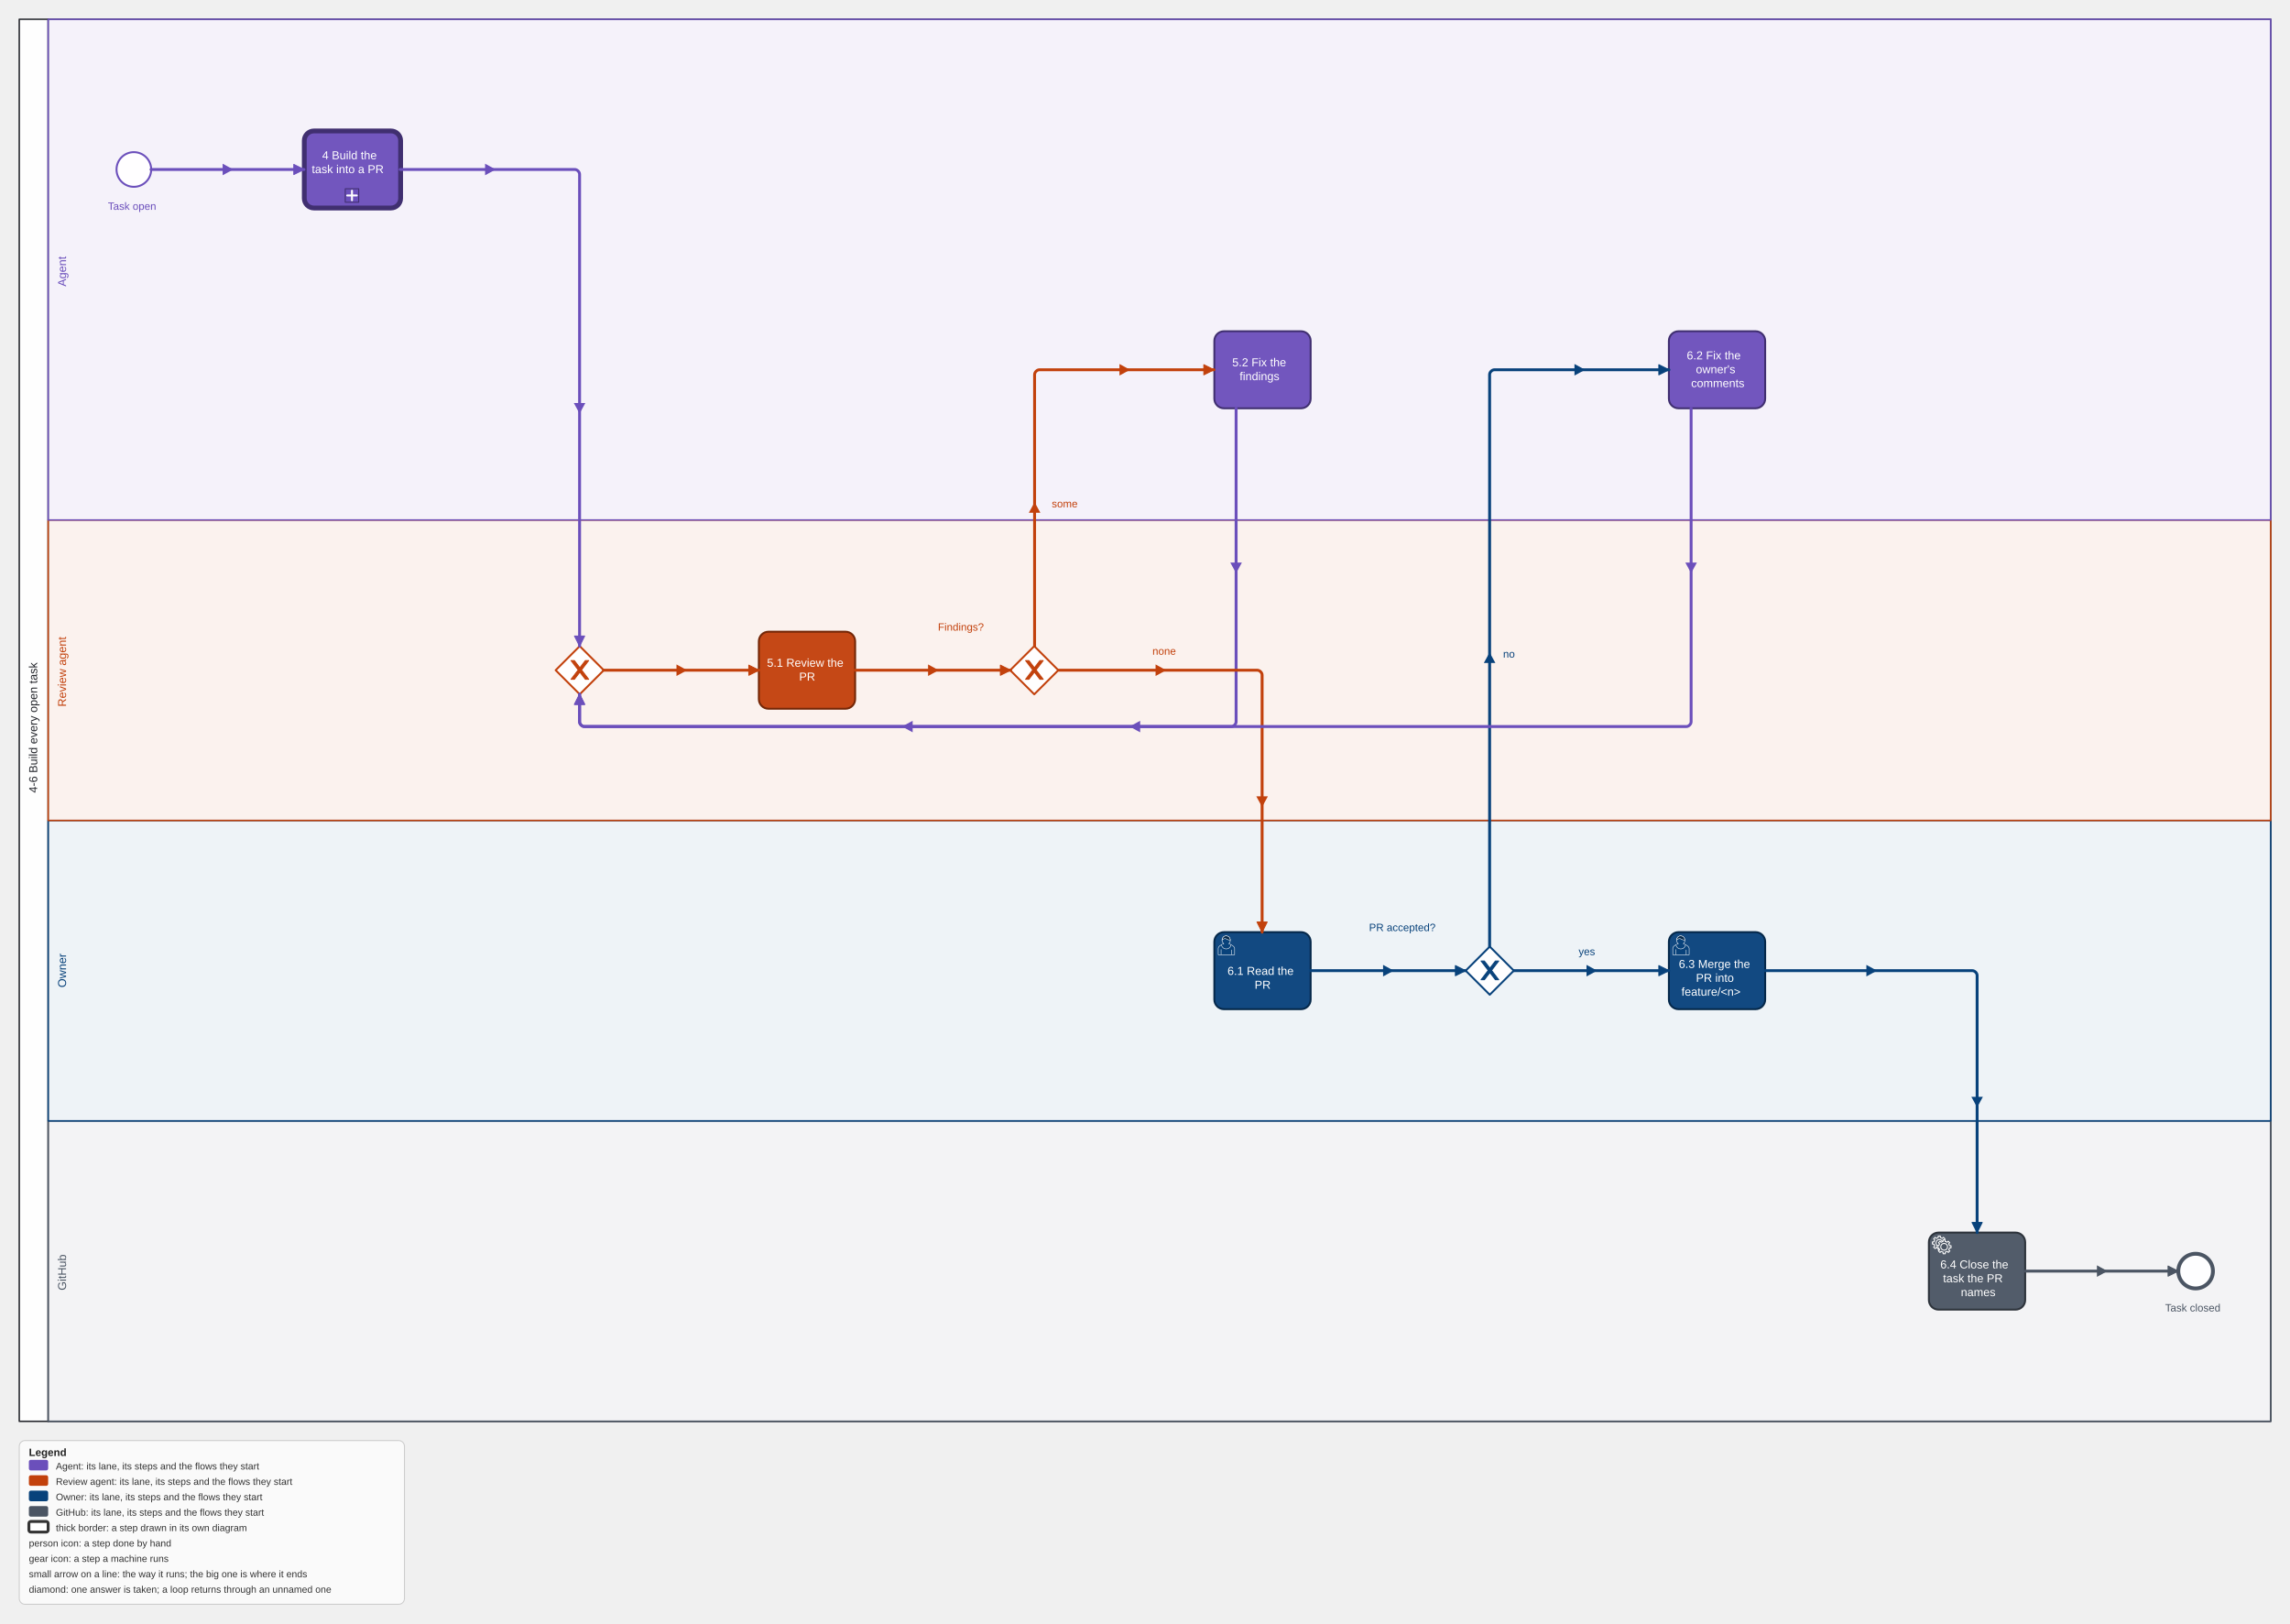
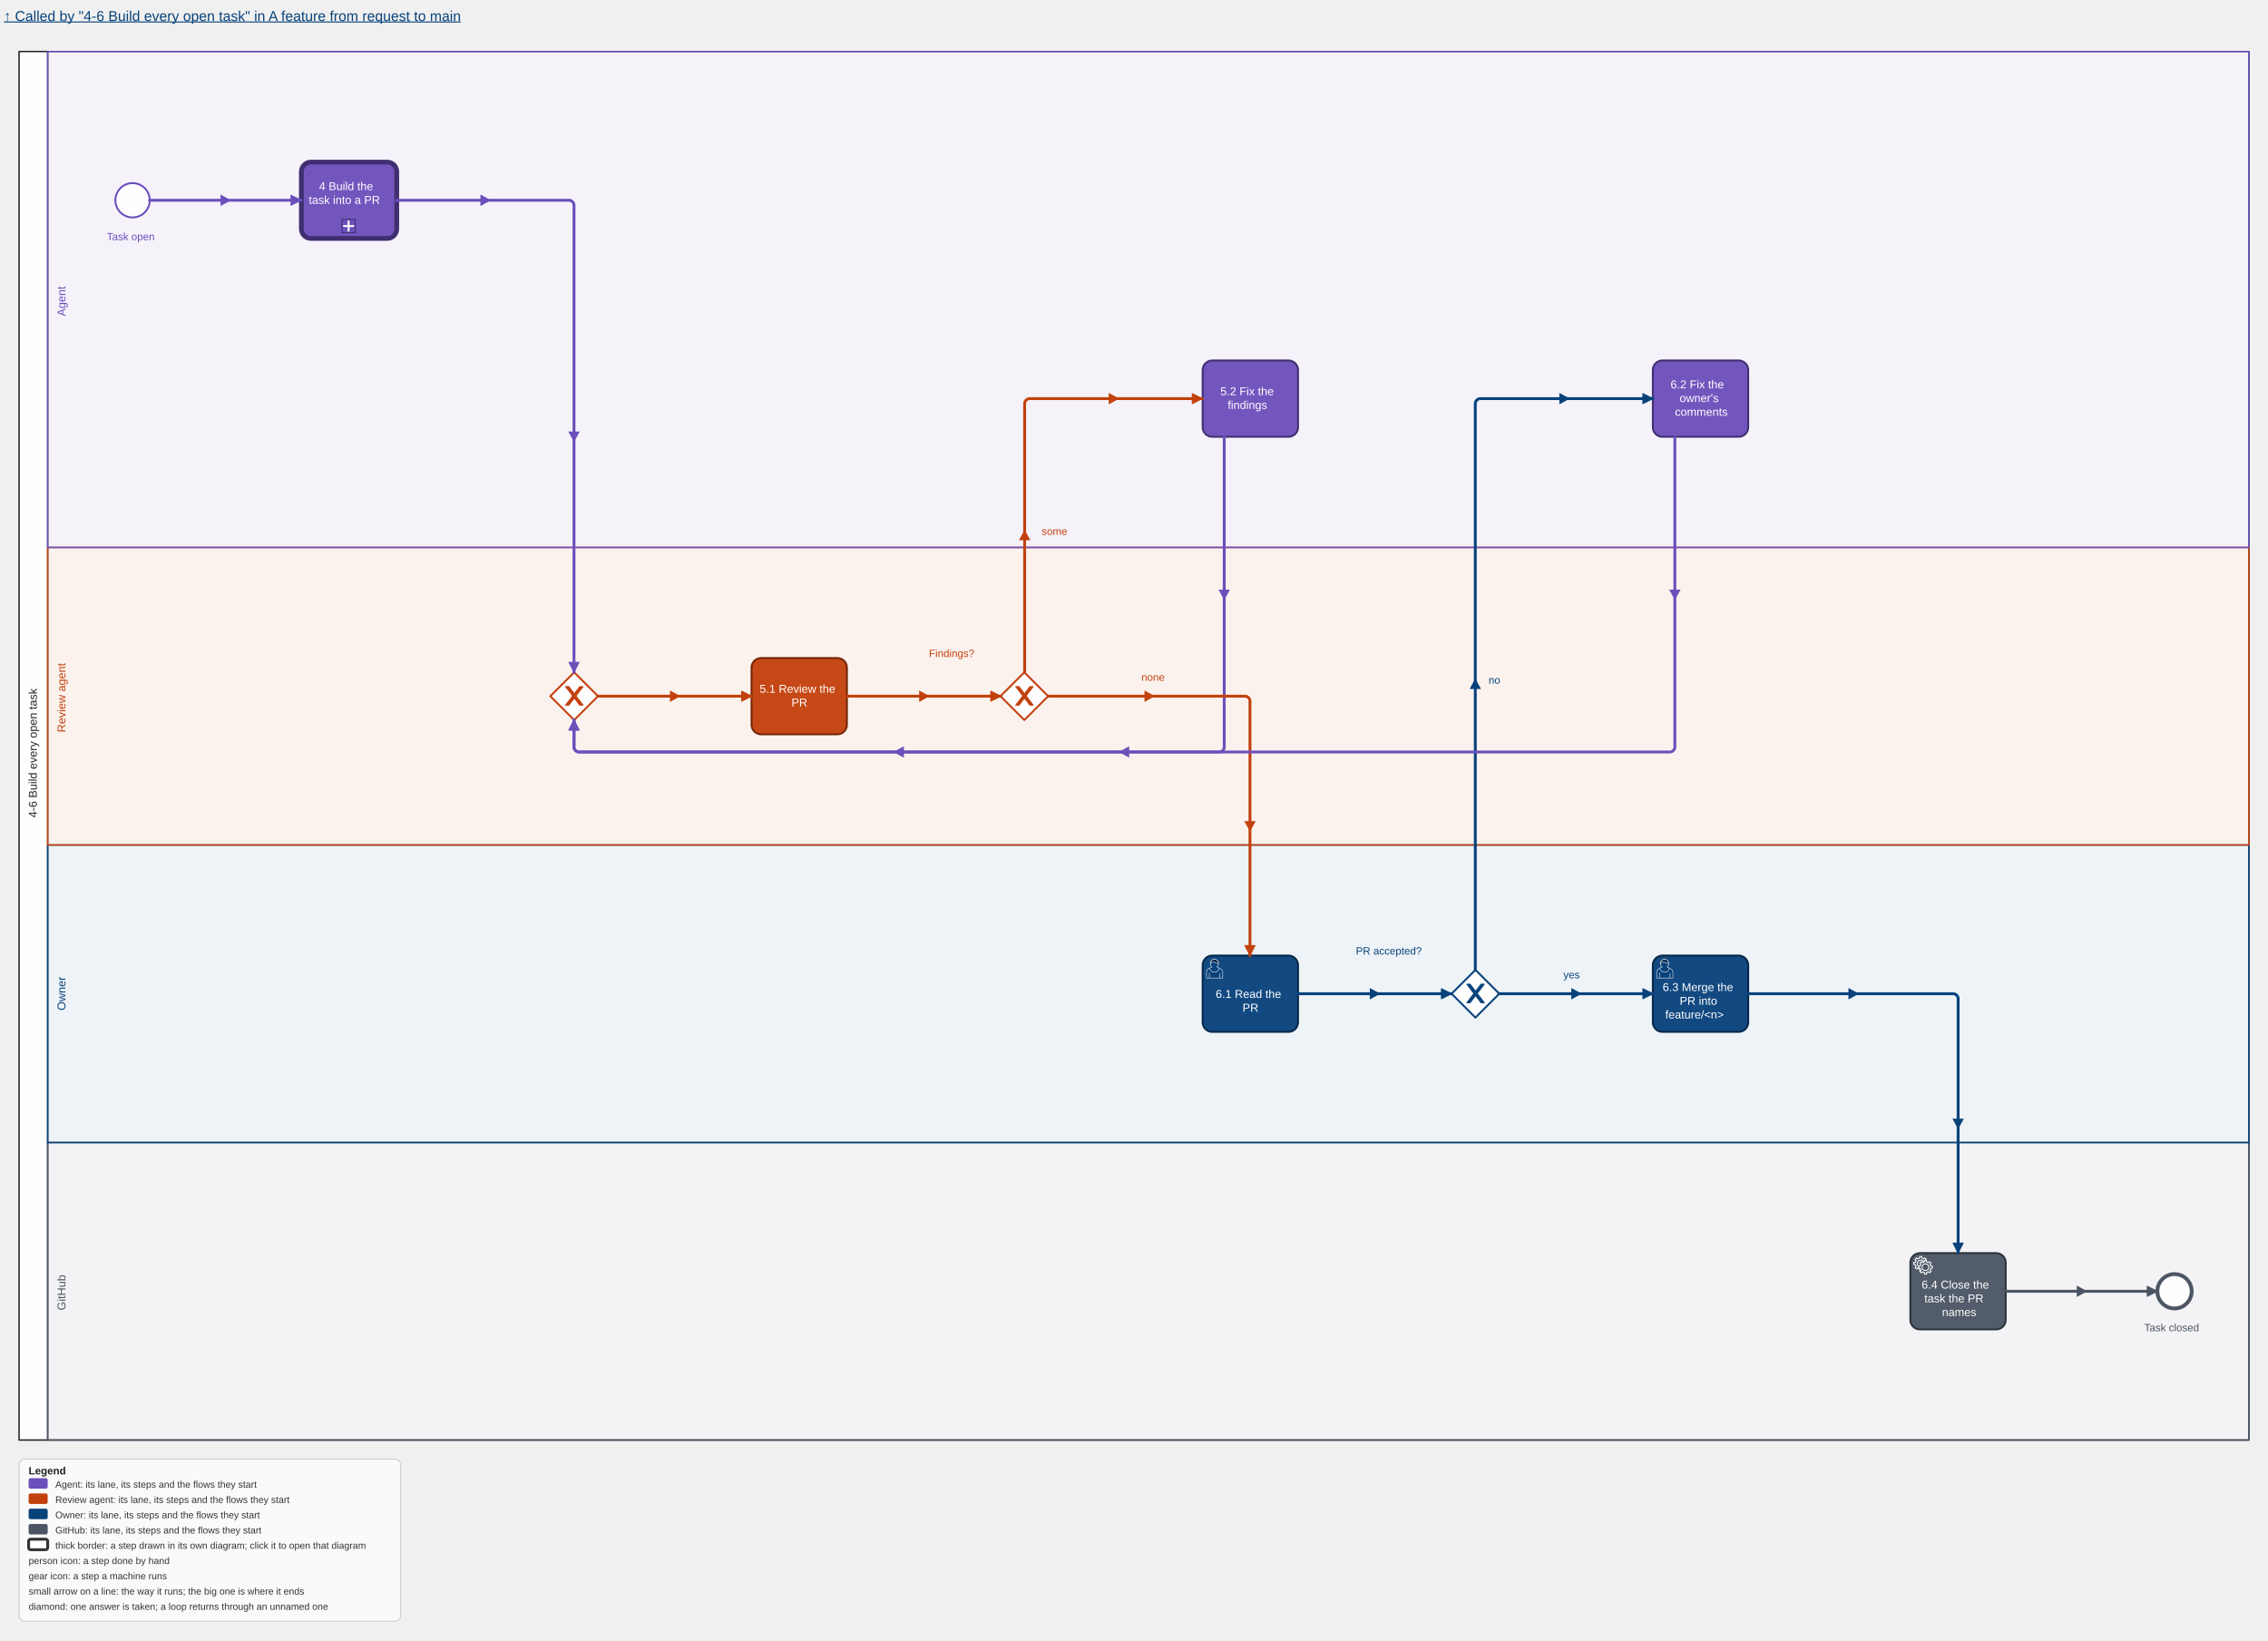
- <svg xmlns="http://www.w3.org/2000/svg" width="2378" height="1686" viewBox="60 60 2378 1686" version="1.1">
+ <svg xmlns="http://www.w3.org/2000/svg" width="2378" height="1720" viewBox="60 26 2378 1720" version="1.1">
  <g class="djs-group">
    <g class="djs-element djs-shape" data-element-id="build_task_pool" transform="translate(80,80)" style="display: block;">
      <g class="djs-visual">
        <rect x="0" y="0" width="2338" height="1456" rx="0" ry="0" style="stroke-linecap: round; stroke-linejoin: round; stroke: rgb(34, 36, 42); stroke-width: 1.5px; fill: white; fill-opacity: 0.95;" />
        <path style="fill: none; stroke-linecap: round; stroke-linejoin: round; stroke: rgb(34, 36, 42); stroke-width: 1.5px;" d="M30,0L30,1456" />
        <text style="font-family: Arial, sans-serif; font-size: 12px; font-weight: normal; fill: rgb(34, 36, 42);" lineHeight="1.2" class="djs-label" transform="translate(0,1456) rotate(270,0,0) scale(1,1)">
          <tspan x="652.64" y="18.6">4-6 Build every open task</tspan>
        </text>
      </g>
      <rect style="fill: none; stroke-opacity: 0; stroke: white; stroke-width: 15px;" class="djs-hit djs-hit-all" x="0" y="0" width="2338" height="1456" />
    </g>
    <g class="djs-children">
      <g class="djs-group">
        <g class="djs-element djs-shape" data-element-id="lane_3" transform="translate(110,1224)" style="display: block;">
          <g class="djs-visual">
            <rect x="0" y="0" width="2308" height="312" rx="0" ry="0" style="stroke-linecap: round; stroke-linejoin: round; stroke: rgb(75, 85, 99); stroke-width: 1.5px; fill: rgb(212, 215, 220); fill-opacity: 0.25;" />
            <text style="font-family: Arial, sans-serif; font-size: 12px; font-weight: normal; fill: rgb(75, 85, 99);" lineHeight="1.2" class="djs-label" transform="translate(0,312) rotate(270,0,0) scale(1,1)">
              <tspan x="135.96" y="18.6">GitHub</tspan>
            </text>
          </g>
          <rect style="fill: none; stroke-opacity: 0; stroke: white; stroke-width: 15px;" class="djs-hit djs-hit-all" x="0" y="0" width="2308" height="312" />
        </g>
      </g>
      <g class="djs-group">
        <g class="djs-element djs-shape" data-element-id="lane_2" transform="translate(110,912)" style="display: block;">
          <g class="djs-visual">
            <rect x="0" y="0" width="2308" height="312" rx="0" ry="0" style="stroke-linecap: round; stroke-linejoin: round; stroke: rgb(8, 66, 123); stroke-width: 1.5px; fill: rgb(195, 212, 231); fill-opacity: 0.25;" />
            <text style="font-family: Arial, sans-serif; font-size: 12px; font-weight: normal; fill: rgb(8, 66, 123);" lineHeight="1.2" class="djs-label" transform="translate(0,312) rotate(270,0,0) scale(1,1)">
              <tspan x="138.48" y="18.6">Owner</tspan>
            </text>
          </g>
          <rect style="fill: none; stroke-opacity: 0; stroke: white; stroke-width: 15px;" class="djs-hit djs-hit-all" x="0" y="0" width="2308" height="312" />
        </g>
      </g>
      <g class="djs-group">
        <g class="djs-element djs-shape" data-element-id="lane_1" transform="translate(110,600)" style="display: block;">
          <g class="djs-visual">
            <rect x="0" y="0" width="2308" height="312" rx="0" ry="0" style="stroke-linecap: round; stroke-linejoin: round; stroke: rgb(194, 65, 12); stroke-width: 1.5px; fill: rgb(244, 210, 193); fill-opacity: 0.25;" />
            <text style="font-family: Arial, sans-serif; font-size: 12px; font-weight: normal; fill: rgb(194, 65, 12);" lineHeight="1.2" class="djs-label" transform="translate(0,312) rotate(270,0,0) scale(1,1)">
              <tspan x="118.08" y="18.6">Review agent</tspan>
            </text>
          </g>
          <rect style="fill: none; stroke-opacity: 0; stroke: white; stroke-width: 15px;" class="djs-hit djs-hit-all" x="0" y="0" width="2308" height="312" />
        </g>
      </g>
      <g class="djs-group">
        <g class="djs-element djs-shape" data-element-id="lane_0" transform="translate(110,80)" style="display: block;">
          <g class="djs-visual">
            <rect x="0" y="0" width="2308" height="520" rx="0" ry="0" style="stroke-linecap: round; stroke-linejoin: round; stroke: rgb(107, 79, 187); stroke-width: 1.5px; fill: rgb(220, 211, 242); fill-opacity: 0.25;" />
            <text style="font-family: Arial, sans-serif; font-size: 12px; font-weight: normal; fill: rgb(107, 79, 187);" lineHeight="1.2" class="djs-label" transform="translate(0,520) rotate(270,0,0) scale(1,1)">
              <tspan x="242.48" y="18.6">Agent</tspan>
            </text>
          </g>
          <rect style="fill: none; stroke-opacity: 0; stroke: white; stroke-width: 15px;" class="djs-hit djs-hit-all" x="0" y="0" width="2308" height="520" />
        </g>
      </g>
      <g class="djs-group">
        <g class="djs-element djs-shape" data-element-id="open" transform="translate(181,218)" style="display: block;">
          <g class="djs-visual">
            <circle cx="18" cy="18" r="18" style="stroke-linecap: round; stroke-linejoin: round; stroke: rgb(107, 79, 187); stroke-width: 2px; fill: rgb(255, 255, 255); fill-opacity: 0.95;" />
          </g>
          <rect style="fill: none; stroke-opacity: 0; stroke: white; stroke-width: 15px;" class="djs-hit djs-hit-all" x="0" y="0" width="36" height="36" />
        </g>
      </g>
      <g class="djs-group">
        <g class="djs-element djs-shape" data-element-id="open_label" transform="translate(166,268)" style="display: block;">
          <g class="djs-visual">
            <text style="font-family: Arial, sans-serif; font-size: 11px; font-weight: normal; fill: rgb(107, 79, 187);" lineHeight="1.2" class="djs-label">
              <tspan x="6.05" y="9.9">Task open</tspan>
            </text>
          </g>
          <rect style="fill: none; stroke-opacity: 0; stroke: white; stroke-width: 15px;" class="djs-hit djs-hit-all" x="0" y="0" width="66" height="14" />
        </g>
      </g>
      <g class="djs-group">
        <g class="djs-element djs-shape" data-element-id="build" transform="translate(376,196)" style="display: block;">
          <g class="djs-visual">
            <rect x="0" y="0" width="100" height="80" rx="10" ry="10" style="stroke-linecap: round; stroke-linejoin: round; stroke: rgb(64, 47, 112); stroke-width: 5px; fill: rgb(107, 79, 187); fill-opacity: 0.95;" />
            <text style="font-family: Arial, sans-serif; font-size: 12px; font-weight: normal; fill: rgb(255, 255, 255);" lineHeight="1.2" class="djs-label" transform="translate(0, -7)">
              <tspan x="18.56" y="36.4">4 Build the </tspan>
              <tspan x="7.76" y="50.8">task into a PR</tspan>
            </text>
            <rect x="0" y="0" width="14" height="14" rx="0" ry="0" style="stroke-linecap: round; stroke-linejoin: round; stroke: rgb(64, 47, 112); stroke-width: 1px; fill: rgb(107, 79, 187);" transform="translate(42.5,60)" />
            <path style="fill: rgb(107, 79, 187); stroke-linecap: round; stroke-linejoin: round; stroke: rgb(255, 255, 255); stroke-width: 2px;" data-marker="sub-process" d="m42.5,60 m 7,2 l 0,10 m -5,-5 l 10,0" />
          </g>
          <rect style="fill: none; stroke-opacity: 0; stroke: white; stroke-width: 15px;" class="djs-hit djs-hit-all" x="0" y="0" width="100" height="80" />
        </g>
      </g>
      <g class="djs-group">
        <g class="djs-element djs-shape" data-element-id="reviewJoin" transform="translate(637,731)" style="display: block;">
          <g class="djs-visual">
            <polygon style="stroke-linecap: round; stroke-linejoin: round; stroke: rgb(194, 65, 12); stroke-width: 2px; fill: rgb(255, 255, 255); fill-opacity: 0.95;" points="25,0 50,25 25,50 0,25" />
            <path style="fill: rgb(194, 65, 12); stroke-linecap: round; stroke-linejoin: round; stroke: rgb(194, 65, 12); stroke-width: 1px;" d="m 16,15 7.429,9.714 -7.429,9.714 3.429,0 5.714,-7.464 5.714,7.464 3.429,0 -7.429,-9.714 7.429,-9.714 -3.429,0 -5.714,7.464 -5.714,-7.464 -3.429,0 z" />
          </g>
          <rect style="fill: none; stroke-opacity: 0; stroke: white; stroke-width: 15px;" class="djs-hit djs-hit-all" x="0" y="0" width="50" height="50" />
        </g>
      </g>
      <g class="djs-group">
        <g class="djs-element djs-shape" data-element-id="review" transform="translate(848,716)" style="display: block;">
          <g class="djs-visual">
            <rect x="0" y="0" width="100" height="80" rx="10" ry="10" style="stroke-linecap: round; stroke-linejoin: round; stroke: rgb(116, 39, 7); stroke-width: 2px; fill: rgb(194, 65, 12); fill-opacity: 0.95;" />
            <text style="font-family: Arial, sans-serif; font-size: 12px; font-weight: normal; fill: rgb(255, 255, 255);" lineHeight="1.2" class="djs-label">
              <tspan x="8.48" y="36.4">5.1 Review the</tspan>
              <tspan x="41.84" y="50.8">PR</tspan>
            </text>
          </g>
          <rect style="fill: none; stroke-opacity: 0; stroke: white; stroke-width: 15px;" class="djs-hit djs-hit-all" x="0" y="0" width="100" height="80" />
        </g>
      </g>
      <g class="djs-group">
        <g class="djs-element djs-shape" data-element-id="findings" transform="translate(1109,731)" style="display: block;">
          <g class="djs-visual">
            <polygon style="stroke-linecap: round; stroke-linejoin: round; stroke: rgb(194, 65, 12); stroke-width: 2px; fill: rgb(255, 255, 255); fill-opacity: 0.95;" points="25,0 50,25 25,50 0,25" />
            <path style="fill: rgb(194, 65, 12); stroke-linecap: round; stroke-linejoin: round; stroke: rgb(194, 65, 12); stroke-width: 1px;" d="m 16,15 7.429,9.714 -7.429,9.714 3.429,0 5.714,-7.464 5.714,7.464 3.429,0 -7.429,-9.714 7.429,-9.714 -3.429,0 -5.714,7.464 -5.714,-7.464 -3.429,0 z" />
          </g>
          <rect style="fill: none; stroke-opacity: 0; stroke: white; stroke-width: 15px;" class="djs-hit djs-hit-all" x="0" y="0" width="50" height="50" />
        </g>
      </g>
      <g class="djs-group">
        <g class="djs-element djs-shape" data-element-id="findings_label" transform="translate(1025,705)" style="display: block;">
          <g class="djs-visual">
            <text style="font-family: Arial, sans-serif; font-size: 11px; font-weight: normal; fill: rgb(194, 65, 12);" lineHeight="1.2" class="djs-label">
              <tspan x="8.98" y="9.9">Findings?</tspan>
            </text>
          </g>
          <rect style="fill: none; stroke-opacity: 0; stroke: white; stroke-width: 15px;" class="djs-hit djs-hit-all" x="0" y="0" width="69" height="14" />
        </g>
      </g>
      <g class="djs-group">
        <g class="djs-element djs-shape" data-element-id="fix" transform="translate(1321,404)" style="display: block;">
          <g class="djs-visual">
            <rect x="0" y="0" width="100" height="80" rx="10" ry="10" style="stroke-linecap: round; stroke-linejoin: round; stroke: rgb(64, 47, 112); stroke-width: 2px; fill: rgb(107, 79, 187); fill-opacity: 0.95;" />
            <text style="font-family: Arial, sans-serif; font-size: 12px; font-weight: normal; fill: rgb(255, 255, 255);" lineHeight="1.2" class="djs-label">
              <tspan x="18.56" y="36.4">5.2 Fix the </tspan>
              <tspan x="26.24" y="50.8">findings</tspan>
            </text>
          </g>
          <rect style="fill: none; stroke-opacity: 0; stroke: white; stroke-width: 15px;" class="djs-hit djs-hit-all" x="0" y="0" width="100" height="80" />
        </g>
      </g>
      <g class="djs-group">
        <g class="djs-element djs-shape" data-element-id="read" transform="translate(1321,1028)" style="display: block;">
          <g class="djs-visual">
            <rect x="0" y="0" width="100" height="80" rx="10" ry="10" style="stroke-linecap: round; stroke-linejoin: round; stroke: rgb(5, 40, 74); stroke-width: 2px; fill: rgb(8, 66, 123); fill-opacity: 0.95;" />
            <text style="font-family: Arial, sans-serif; font-size: 12px; font-weight: normal; fill: rgb(255, 255, 255);" lineHeight="1.2" class="djs-label" transform="translate(0, 8)">
              <tspan x="13.64" y="36.4">6.1 Read the </tspan>
              <tspan x="41.84" y="50.8">PR</tspan>
            </text>
            <path style="fill: rgb(8, 66, 123); stroke-linecap: round; stroke-linejoin: round; stroke: rgb(255, 255, 255); stroke-width: 0.5px;" d="m 15,12 c 0.909,-0.845 1.594,-2.049 1.594,-3.385 0,-2.554 -1.805,-4.622 -4.357,-4.622 -2.552,0 -4.288,2.068 -4.288,4.622 0,1.348 0.974,2.562 1.896,3.405 -0.529,0.187 -5.669,2.097 -5.794,4.756 v 6.718 h 17 v -6.718 c 0,-2.298 -5.528,-4.595 -6.051,-4.776 zm -8,6 l 0,5.5 m 11,0 l 0,-5" />
            <path style="fill: rgb(8, 66, 123); stroke-linecap: round; stroke-linejoin: round; stroke: rgb(255, 255, 255); stroke-width: 0.5px;" d="m 15,12 m 2.162,1.009 c 0,2.447 -2.158,4.431 -4.821,4.431 -2.665,0 -4.822,-1.981 -4.822,-4.431 " />
            <path style="fill: rgb(5, 40, 74); stroke-linecap: round; stroke-linejoin: round; stroke: rgb(255, 255, 255); stroke-width: 0.5px;" d="m 15,12 m -6.9,-3.80 c 0,0 2.251,-2.358 4.274,-1.177 2.024,1.181 4.221,1.537 4.124,0.965 -0.098,-0.57 -0.117,-3.791 -4.191,-4.136 -3.575,0.001 -4.208,3.367 -4.207,4.348 z" />
          </g>
          <rect style="fill: none; stroke-opacity: 0; stroke: white; stroke-width: 15px;" class="djs-hit djs-hit-all" x="0" y="0" width="100" height="80" />
        </g>
      </g>
      <g class="djs-group">
        <g class="djs-element djs-shape" data-element-id="accepted" transform="translate(1582,1043)" style="display: block;">
          <g class="djs-visual">
            <polygon style="stroke-linecap: round; stroke-linejoin: round; stroke: rgb(8, 66, 123); stroke-width: 2px; fill: rgb(255, 255, 255); fill-opacity: 0.95;" points="25,0 50,25 25,50 0,25" />
            <path style="fill: rgb(8, 66, 123); stroke-linecap: round; stroke-linejoin: round; stroke: rgb(8, 66, 123); stroke-width: 1px;" d="m 16,15 7.429,9.714 -7.429,9.714 3.429,0 5.714,-7.464 5.714,7.464 3.429,0 -7.429,-9.714 7.429,-9.714 -3.429,0 -5.714,7.464 -5.714,-7.464 -3.429,0 z" />
          </g>
          <rect style="fill: none; stroke-opacity: 0; stroke: white; stroke-width: 15px;" class="djs-hit djs-hit-all" x="0" y="0" width="50" height="50" />
        </g>
      </g>
      <g class="djs-group">
        <g class="djs-element djs-shape" data-element-id="accepted_label" transform="translate(1474,1017)" style="display: block;">
          <g class="djs-visual">
            <text style="font-family: Arial, sans-serif; font-size: 11px; font-weight: normal; fill: rgb(8, 66, 123);" lineHeight="1.2" class="djs-label">
              <tspan x="7.65" y="9.9">PR accepted?</tspan>
            </text>
          </g>
          <rect style="fill: none; stroke-opacity: 0; stroke: white; stroke-width: 15px;" class="djs-hit djs-hit-all" x="0" y="0" width="89" height="14" />
        </g>
      </g>
      <g class="djs-group">
        <g class="djs-element djs-shape" data-element-id="comments" transform="translate(1793,404)" style="display: block;">
          <g class="djs-visual">
            <rect x="0" y="0" width="100" height="80" rx="10" ry="10" style="stroke-linecap: round; stroke-linejoin: round; stroke: rgb(64, 47, 112); stroke-width: 2px; fill: rgb(107, 79, 187); fill-opacity: 0.95;" />
            <text style="font-family: Arial, sans-serif; font-size: 12px; font-weight: normal; fill: rgb(255, 255, 255);" lineHeight="1.2" class="djs-label">
              <tspan x="18.56" y="29.2">6.2 Fix the </tspan>
              <tspan x="28.04" y="43.6">owner's </tspan>
              <tspan x="23.12" y="58">comments</tspan>
            </text>
          </g>
          <rect style="fill: none; stroke-opacity: 0; stroke: white; stroke-width: 15px;" class="djs-hit djs-hit-all" x="0" y="0" width="100" height="80" />
        </g>
      </g>
      <g class="djs-group">
        <g class="djs-element djs-shape" data-element-id="merge" transform="translate(1793,1028)" style="display: block;">
          <g class="djs-visual">
            <rect x="0" y="0" width="100" height="80" rx="10" ry="10" style="stroke-linecap: round; stroke-linejoin: round; stroke: rgb(5, 40, 74); stroke-width: 2px; fill: rgb(8, 66, 123); fill-opacity: 0.95;" />
            <text style="font-family: Arial, sans-serif; font-size: 12px; font-weight: normal; fill: rgb(255, 255, 255);" lineHeight="1.2" class="djs-label" transform="translate(0, 8)">
              <tspan x="10.28" y="29.2">6.3 Merge the</tspan>
              <tspan x="28.16" y="43.6">PR into </tspan>
              <tspan x="13.04" y="58">feature/&lt;n&gt;</tspan>
            </text>
            <path style="fill: rgb(8, 66, 123); stroke-linecap: round; stroke-linejoin: round; stroke: rgb(255, 255, 255); stroke-width: 0.5px;" d="m 15,12 c 0.909,-0.845 1.594,-2.049 1.594,-3.385 0,-2.554 -1.805,-4.622 -4.357,-4.622 -2.552,0 -4.288,2.068 -4.288,4.622 0,1.348 0.974,2.562 1.896,3.405 -0.529,0.187 -5.669,2.097 -5.794,4.756 v 6.718 h 17 v -6.718 c 0,-2.298 -5.528,-4.595 -6.051,-4.776 zm -8,6 l 0,5.5 m 11,0 l 0,-5" />
            <path style="fill: rgb(8, 66, 123); stroke-linecap: round; stroke-linejoin: round; stroke: rgb(255, 255, 255); stroke-width: 0.5px;" d="m 15,12 m 2.162,1.009 c 0,2.447 -2.158,4.431 -4.821,4.431 -2.665,0 -4.822,-1.981 -4.822,-4.431 " />
            <path style="fill: rgb(5, 40, 74); stroke-linecap: round; stroke-linejoin: round; stroke: rgb(255, 255, 255); stroke-width: 0.5px;" d="m 15,12 m -6.9,-3.80 c 0,0 2.251,-2.358 4.274,-1.177 2.024,1.181 4.221,1.537 4.124,0.965 -0.098,-0.57 -0.117,-3.791 -4.191,-4.136 -3.575,0.001 -4.208,3.367 -4.207,4.348 z" />
          </g>
          <rect style="fill: none; stroke-opacity: 0; stroke: white; stroke-width: 15px;" class="djs-hit djs-hit-all" x="0" y="0" width="100" height="80" />
        </g>
      </g>
      <g class="djs-group">
        <g class="djs-element djs-shape" data-element-id="close" transform="translate(2063,1340)" style="display: block;">
          <g class="djs-visual">
            <rect x="0" y="0" width="100" height="80" rx="10" ry="10" style="stroke-linecap: round; stroke-linejoin: round; stroke: rgb(45, 51, 59); stroke-width: 2px; fill: rgb(75, 85, 99); fill-opacity: 0.95;" />
            <text style="font-family: Arial, sans-serif; font-size: 12px; font-weight: normal; fill: rgb(255, 255, 255);" lineHeight="1.2" class="djs-label" transform="translate(0, 8)">
              <tspan x="11.84" y="29.2">6.4 Close the </tspan>
              <tspan x="14.72" y="43.6">task the PR </tspan>
              <tspan x="33.2" y="58">names</tspan>
            </text>
            <circle cx="5" cy="5" r="5" style="stroke-linecap: round; stroke-linejoin: round; stroke: none; stroke-width: 2px; fill: rgb(75, 85, 99);" transform="translate(6, 6)" />
            <path style="fill: rgb(75, 85, 99); stroke-linecap: round; stroke-linejoin: round; stroke: rgb(255, 255, 255); stroke-width: 1px;" d="m 12,18 v -1.713 c 0.352,-0.07 0.704,-0.178 1.048,-0.321 0.344,-0.145 0.666,-0.321 0.966,-0.521 l 1.194,1.18 1.567,-1.577 -1.195,-1.18 c 0.403,-0.614 0.683,-1.299 0.825,-2.018 l 1.622,-0.01 v -2.22 l -1.637,0.01 c -0.073,-0.352 -0.178,-0.7 -0.324,-1.044 -0.145,-0.344 -0.321,-0.664 -0.523,-0.962 l 1.131,-1.136 -1.583,-1.563 -1.13,1.136 c -0.614,-0.401 -1.303,-0.681 -2.023,-0.822 l 0.009,-1.619 h -2.241 l 0.004,1.631 c -0.354,0.074 -0.705,0.18 -1.05,0.324 -0.344,0.144 -0.665,0.321 -0.964,0.52 l -1.17,-1.158 -1.567,1.579 1.168,1.157 c -0.403,0.613 -0.683,1.298 -0.825,2.017 l -1.659,0.003 v 2.222 l 1.672,-0.006 c 0.073,0.351 0.18,0.702 0.324,1.045 0.145,0.344 0.321,0.664 0.523,0.961 l -1.199,1.197 1.584,1.56 1.196,-1.193 c 0.614,0.403 1.303,0.682 2.023,0.823 l 7.19e-4,1.699 h 2.227 z m 0.221,-3.996 c -1.789,0.75 -3.858,-0.093 -4.61,-1.874 -0.752,-1.783 0.091,-3.846 1.88,-4.596 1.788,-0.749 3.857,0.093 4.609,1.874 0.752,1.782 -0.091,3.846 -1.88,4.596 z" />
            <circle cx="5" cy="5" r="5" style="stroke-linecap: round; stroke-linejoin: round; stroke: none; stroke-width: 2px; fill: rgb(75, 85, 99);" transform="translate(11, 10)" />
            <path style="fill: rgb(75, 85, 99); stroke-linecap: round; stroke-linejoin: round; stroke: rgb(255, 255, 255); stroke-width: 1px;" d="m 17,22 v -1.713 c 0.352,-0.07 0.704,-0.178 1.048,-0.321 0.344,-0.145 0.666,-0.321 0.966,-0.521 l 1.194,1.18 1.567,-1.577 -1.195,-1.18 c 0.403,-0.614 0.683,-1.299 0.825,-2.018 l 1.622,-0.01 v -2.22 l -1.637,0.01 c -0.073,-0.352 -0.178,-0.7 -0.324,-1.044 -0.145,-0.344 -0.321,-0.664 -0.523,-0.962 l 1.131,-1.136 -1.583,-1.563 -1.13,1.136 c -0.614,-0.401 -1.303,-0.681 -2.023,-0.822 l 0.009,-1.619 h -2.241 l 0.004,1.631 c -0.354,0.074 -0.705,0.18 -1.05,0.324 -0.344,0.144 -0.665,0.321 -0.964,0.52 l -1.17,-1.158 -1.567,1.579 1.168,1.157 c -0.403,0.613 -0.683,1.298 -0.825,2.017 l -1.659,0.003 v 2.222 l 1.672,-0.006 c 0.073,0.351 0.18,0.702 0.324,1.045 0.145,0.344 0.321,0.664 0.523,0.961 l -1.199,1.197 1.584,1.56 1.196,-1.193 c 0.614,0.403 1.303,0.682 2.023,0.823 l 7.19e-4,1.699 h 2.227 z m 0.221,-3.996 c -1.789,0.75 -3.858,-0.093 -4.61,-1.874 -0.752,-1.783 0.091,-3.846 1.88,-4.596 1.788,-0.749 3.857,0.093 4.609,1.874 0.752,1.782 -0.091,3.846 -1.88,4.596 z" />
          </g>
          <rect style="fill: none; stroke-opacity: 0; stroke: white; stroke-width: 15px;" class="djs-hit djs-hit-all" x="0" y="0" width="100" height="80" />
        </g>
      </g>
      <g class="djs-group">
        <g class="djs-element djs-shape" data-element-id="done" transform="translate(2322,1362)" style="display: block;">
          <g class="djs-visual">
            <circle cx="18" cy="18" r="18" style="stroke-linecap: round; stroke-linejoin: round; stroke: rgb(75, 85, 99); stroke-width: 4px; fill: rgb(255, 255, 255); fill-opacity: 0.95;" />
          </g>
          <rect style="fill: none; stroke-opacity: 0; stroke: white; stroke-width: 15px;" class="djs-hit djs-hit-all" x="0" y="0" width="36" height="36" />
        </g>
      </g>
      <g class="djs-group">
        <g class="djs-element djs-shape" data-element-id="done_label" transform="translate(2300,1412)" style="display: block;">
          <g class="djs-visual">
            <text style="font-family: Arial, sans-serif; font-size: 11px; font-weight: normal; fill: rgb(75, 85, 99);" lineHeight="1.2" class="djs-label">
              <tspan x="8.32" y="9.9">Task closed</tspan>
            </text>
          </g>
          <rect style="fill: none; stroke-opacity: 0; stroke: white; stroke-width: 15px;" class="djs-hit djs-hit-all" x="0" y="0" width="80" height="14" />
        </g>
      </g>
      <g class="djs-group">
        <g class="djs-element djs-connection" data-element-id="f_open_build" style="display: block;">
          <g class="djs-visual">
            <defs>
-               <marker id="marker-e0sqtgndjcbs38qn0owxtuaqe" viewBox="0 0 20 20" refX="11" refY="10" markerWidth="7" markerHeight="7" orient="auto">
+               <marker id="marker-4elqlbtiwkxhwh26xybaxn3sb" viewBox="0 0 20 20" refX="11" refY="10" markerWidth="7" markerHeight="7" orient="auto">
                <path d="M 1 5 L 11 10 L 1 15 Z" style="stroke-linecap: round; stroke-linejoin: round; stroke: rgb(107, 79, 187); stroke-width: 1px; fill: rgb(107, 79, 187);" />
              </marker>
            </defs>
-             <path style="fill: none; stroke-linecap: round; stroke-linejoin: round; stroke: rgb(107, 79, 187); stroke-width: 3px; marker-end: url('#marker-e0sqtgndjcbs38qn0owxtuaqe');" data-corner-radius="5" d="M216.8,236L375.6,236" />
+             <path style="fill: none; stroke-linecap: round; stroke-linejoin: round; stroke: rgb(107, 79, 187); stroke-width: 3px; marker-end: url('#marker-4elqlbtiwkxhwh26xybaxn3sb');" data-corner-radius="5" d="M216.8,236L375.6,236" />
          </g>
          <path d="M216.8,236L375.6,236" style="fill: none; stroke-opacity: 0; stroke: white; stroke-width: 15px;" class="djs-hit djs-hit-stroke" />
        </g>
      </g>
      <g class="djs-group">
        <g class="djs-element djs-connection" data-element-id="f_build_reviewJoin" style="display: block;">
          <g class="djs-visual">
            <defs>
-               <marker id="marker-dt36wuax1g0f8p3mf2o77zxze" viewBox="0 0 20 20" refX="11" refY="10" markerWidth="7" markerHeight="7" orient="auto">
+               <marker id="marker-b4zlikmfg154xfb9qqr885xrj" viewBox="0 0 20 20" refX="11" refY="10" markerWidth="7" markerHeight="7" orient="auto">
                <path d="M 1 5 L 11 10 L 1 15 Z" style="stroke-linecap: round; stroke-linejoin: round; stroke: rgb(107, 79, 187); stroke-width: 1px; fill: rgb(107, 79, 187);" />
              </marker>
            </defs>
-             <path style="fill: none; stroke-linecap: round; stroke-linejoin: round; stroke: rgb(107, 79, 187); stroke-width: 3px; marker-end: url('#marker-dt36wuax1g0f8p3mf2o77zxze');" data-corner-radius="5" d="M475.6,236L656.85,236C659.35,236,661.85,238.5,661.85,241L661.85,731" />
+             <path style="fill: none; stroke-linecap: round; stroke-linejoin: round; stroke: rgb(107, 79, 187); stroke-width: 3px; marker-end: url('#marker-b4zlikmfg154xfb9qqr885xrj');" data-corner-radius="5" d="M475.6,236L656.85,236C659.35,236,661.85,238.5,661.85,241L661.85,731" />
          </g>
          <path d="M475.6,236L661.85,236L661.85,731" style="fill: none; stroke-opacity: 0; stroke: white; stroke-width: 15px;" class="djs-hit djs-hit-stroke" />
        </g>
      </g>
      <g class="djs-group">
        <g class="djs-element djs-connection" data-element-id="f_reviewJoin_review" style="display: block;">
          <g class="djs-visual">
            <defs>
-               <marker id="marker-8tafd44as2a3ios2ie8l5bk5s" viewBox="0 0 20 20" refX="11" refY="10" markerWidth="7" markerHeight="7" orient="auto">
+               <marker id="marker-6kyen8ftsnn4xf04gh5qsgzf2" viewBox="0 0 20 20" refX="11" refY="10" markerWidth="7" markerHeight="7" orient="auto">
                <path d="M 1 5 L 11 10 L 1 15 Z" style="stroke-linecap: round; stroke-linejoin: round; stroke: rgb(194, 65, 12); stroke-width: 1px; fill: rgb(194, 65, 12);" />
              </marker>
            </defs>
-             <path style="fill: none; stroke-linecap: round; stroke-linejoin: round; stroke: rgb(194, 65, 12); stroke-width: 3px; marker-end: url('#marker-8tafd44as2a3ios2ie8l5bk5s');" data-corner-radius="5" d="M686.85,756L848.1,756" />
+             <path style="fill: none; stroke-linecap: round; stroke-linejoin: round; stroke: rgb(194, 65, 12); stroke-width: 3px; marker-end: url('#marker-6kyen8ftsnn4xf04gh5qsgzf2');" data-corner-radius="5" d="M686.85,756L848.1,756" />
          </g>
          <path d="M686.85,756L848.1,756" style="fill: none; stroke-opacity: 0; stroke: white; stroke-width: 15px;" class="djs-hit djs-hit-stroke" />
        </g>
      </g>
      <g class="djs-group">
        <g class="djs-element djs-connection" data-element-id="f_review_findings" style="display: block;">
          <g class="djs-visual">
            <defs>
-               <marker id="marker-cfar4vvwyoczlqv06hk7mprkf" viewBox="0 0 20 20" refX="11" refY="10" markerWidth="7" markerHeight="7" orient="auto">
+               <marker id="marker-62oam8w82o29i4u3pdnlu674z" viewBox="0 0 20 20" refX="11" refY="10" markerWidth="7" markerHeight="7" orient="auto">
                <path d="M 1 5 L 11 10 L 1 15 Z" style="stroke-linecap: round; stroke-linejoin: round; stroke: rgb(194, 65, 12); stroke-width: 1px; fill: rgb(194, 65, 12);" />
              </marker>
            </defs>
-             <path style="fill: none; stroke-linecap: round; stroke-linejoin: round; stroke: rgb(194, 65, 12); stroke-width: 3px; marker-end: url('#marker-cfar4vvwyoczlqv06hk7mprkf');" data-corner-radius="5" d="M948.1,756L1109.35,756" />
+             <path style="fill: none; stroke-linecap: round; stroke-linejoin: round; stroke: rgb(194, 65, 12); stroke-width: 3px; marker-end: url('#marker-62oam8w82o29i4u3pdnlu674z');" data-corner-radius="5" d="M948.1,756L1109.35,756" />
          </g>
          <path d="M948.1,756L1109.35,756" style="fill: none; stroke-opacity: 0; stroke: white; stroke-width: 15px;" class="djs-hit djs-hit-stroke" />
        </g>
      </g>
      <g class="djs-group">
        <g class="djs-element djs-connection" data-element-id="f_findings_fix" style="display: block;">
          <g class="djs-visual">
            <defs>
-               <marker id="marker-02szqbjqsmtb3lvju7zkzwta0" viewBox="0 0 20 20" refX="11" refY="10" markerWidth="7" markerHeight="7" orient="auto">
+               <marker id="marker-a9jh65vwzt19b5vjvms4f33ou" viewBox="0 0 20 20" refX="11" refY="10" markerWidth="7" markerHeight="7" orient="auto">
                <path d="M 1 5 L 11 10 L 1 15 Z" style="stroke-linecap: round; stroke-linejoin: round; stroke: rgb(194, 65, 12); stroke-width: 1px; fill: rgb(194, 65, 12);" />
              </marker>
            </defs>
-             <path style="fill: none; stroke-linecap: round; stroke-linejoin: round; stroke: rgb(194, 65, 12); stroke-width: 3px; marker-end: url('#marker-02szqbjqsmtb3lvju7zkzwta0');" data-corner-radius="5" d="M1134.35,731L1134.35,449C1134.35,446.5,1136.85,444,1139.35,444L1320.6,444" />
+             <path style="fill: none; stroke-linecap: round; stroke-linejoin: round; stroke: rgb(194, 65, 12); stroke-width: 3px; marker-end: url('#marker-a9jh65vwzt19b5vjvms4f33ou');" data-corner-radius="5" d="M1134.35,731L1134.35,449C1134.35,446.5,1136.85,444,1139.35,444L1320.6,444" />
          </g>
          <path d="M1134.35,731L1134.35,444L1320.6,444" style="fill: none; stroke-opacity: 0; stroke: white; stroke-width: 15px;" class="djs-hit djs-hit-stroke" />
        </g>
      </g>
      <g class="djs-group">
        <g class="djs-element djs-shape" data-element-id="f_findings_fix_label" transform="translate(1147,577)" style="display: block;">
          <g class="djs-visual">
            <text style="font-family: Arial, sans-serif; font-size: 11px; font-weight: normal; fill: rgb(194, 65, 12);" lineHeight="1.2" class="djs-label">
              <tspan x="5.18" y="9.9">some</tspan>
            </text>
          </g>
          <rect style="fill: none; stroke-opacity: 0; stroke: white; stroke-width: 15px;" class="djs-hit djs-hit-all" x="0" y="0" width="35" height="14" />
        </g>
      </g>
      <g class="djs-group">
        <g class="djs-element djs-connection" data-element-id="f_fix_reviewJoin" style="display: block;">
          <g class="djs-visual">
            <defs>
-               <marker id="marker-cpmjqggniwics7olxrn1fhxh7" viewBox="0 0 20 20" refX="11" refY="10" markerWidth="7" markerHeight="7" orient="auto">
+               <marker id="marker-4bai3726shetq01wh6her0kme" viewBox="0 0 20 20" refX="11" refY="10" markerWidth="7" markerHeight="7" orient="auto">
                <path d="M 1 5 L 11 10 L 1 15 Z" style="stroke-linecap: round; stroke-linejoin: round; stroke: rgb(107, 79, 187); stroke-width: 1px; fill: rgb(107, 79, 187);" />
              </marker>
            </defs>
-             <path style="fill: none; stroke-linecap: round; stroke-linejoin: round; stroke: rgb(107, 79, 187); stroke-width: 3px; marker-end: url('#marker-cpmjqggniwics7olxrn1fhxh7');" data-corner-radius="5" d="M1343.6,484L1343.6,809.5C1343.6,812,1341.1,814.5,1338.6,814.5L666.85,814.5C664.35,814.5,661.85,812,661.85,809.5L661.85,781" />
+             <path style="fill: none; stroke-linecap: round; stroke-linejoin: round; stroke: rgb(107, 79, 187); stroke-width: 3px; marker-end: url('#marker-4bai3726shetq01wh6her0kme');" data-corner-radius="5" d="M1343.6,484L1343.6,809.5C1343.6,812,1341.1,814.5,1338.6,814.5L666.85,814.5C664.35,814.5,661.85,812,661.85,809.5L661.85,781" />
          </g>
          <path d="M1343.6,484L1343.6,814.5L661.85,814.5L661.85,781" style="fill: none; stroke-opacity: 0; stroke: white; stroke-width: 15px;" class="djs-hit djs-hit-stroke" />
        </g>
      </g>
      <g class="djs-group">
        <g class="djs-element djs-connection" data-element-id="f_findings_read" style="display: block;">
          <g class="djs-visual">
            <defs>
-               <marker id="marker-0jfqpmavhy4omvrdjnmscupih" viewBox="0 0 20 20" refX="11" refY="10" markerWidth="7" markerHeight="7" orient="auto">
+               <marker id="marker-69zzgggwnu5b42jxtql69z3x6" viewBox="0 0 20 20" refX="11" refY="10" markerWidth="7" markerHeight="7" orient="auto">
                <path d="M 1 5 L 11 10 L 1 15 Z" style="stroke-linecap: round; stroke-linejoin: round; stroke: rgb(194, 65, 12); stroke-width: 1px; fill: rgb(194, 65, 12);" />
              </marker>
            </defs>
-             <path style="fill: none; stroke-linecap: round; stroke-linejoin: round; stroke: rgb(194, 65, 12); stroke-width: 3px; marker-end: url('#marker-0jfqpmavhy4omvrdjnmscupih');" data-corner-radius="5" d="M1159.35,756L1365.6,756C1368.1,756,1370.6,758.5,1370.6,761L1370.6,1028" />
+             <path style="fill: none; stroke-linecap: round; stroke-linejoin: round; stroke: rgb(194, 65, 12); stroke-width: 3px; marker-end: url('#marker-69zzgggwnu5b42jxtql69z3x6');" data-corner-radius="5" d="M1159.35,756L1365.6,756C1368.1,756,1370.6,758.5,1370.6,761L1370.6,1028" />
          </g>
          <path d="M1159.35,756L1370.6,756L1370.6,1028" style="fill: none; stroke-opacity: 0; stroke: white; stroke-width: 15px;" class="djs-hit djs-hit-stroke" />
        </g>
      </g>
      <g class="djs-group">
        <g class="djs-element djs-shape" data-element-id="f_findings_read_label" transform="translate(1253,730)" style="display: block;">
          <g class="djs-visual">
            <text style="font-family: Arial, sans-serif; font-size: 11px; font-weight: normal; fill: rgb(194, 65, 12);" lineHeight="1.2" class="djs-label">
              <tspan x="3.68" y="9.9">none</tspan>
            </text>
          </g>
          <rect style="fill: none; stroke-opacity: 0; stroke: white; stroke-width: 15px;" class="djs-hit djs-hit-all" x="0" y="0" width="32" height="14" />
        </g>
      </g>
      <g class="djs-group">
        <g class="djs-element djs-connection" data-element-id="f_read_accepted" style="display: block;">
          <g class="djs-visual">
            <defs>
-               <marker id="marker-8154drjou9yxhw16caxvvr0y8" viewBox="0 0 20 20" refX="11" refY="10" markerWidth="7" markerHeight="7" orient="auto">
+               <marker id="marker-a1qo0ditj0dg16yc03rvhcz8u" viewBox="0 0 20 20" refX="11" refY="10" markerWidth="7" markerHeight="7" orient="auto">
                <path d="M 1 5 L 11 10 L 1 15 Z" style="stroke-linecap: round; stroke-linejoin: round; stroke: rgb(8, 66, 123); stroke-width: 1px; fill: rgb(8, 66, 123);" />
              </marker>
            </defs>
-             <path style="fill: none; stroke-linecap: round; stroke-linejoin: round; stroke: rgb(8, 66, 123); stroke-width: 3px; marker-end: url('#marker-8154drjou9yxhw16caxvvr0y8');" data-corner-radius="5" d="M1420.6,1068L1581.85,1068" />
+             <path style="fill: none; stroke-linecap: round; stroke-linejoin: round; stroke: rgb(8, 66, 123); stroke-width: 3px; marker-end: url('#marker-a1qo0ditj0dg16yc03rvhcz8u');" data-corner-radius="5" d="M1420.6,1068L1581.85,1068" />
          </g>
          <path d="M1420.6,1068L1581.85,1068" style="fill: none; stroke-opacity: 0; stroke: white; stroke-width: 15px;" class="djs-hit djs-hit-stroke" />
        </g>
      </g>
      <g class="djs-group">
        <g class="djs-element djs-connection" data-element-id="f_accepted_merge" style="display: block;">
          <g class="djs-visual">
            <defs>
-               <marker id="marker-5lu4u26a2pz7xlts5x0af8y2l" viewBox="0 0 20 20" refX="11" refY="10" markerWidth="7" markerHeight="7" orient="auto">
+               <marker id="marker-9v92ihinpr7xgj667ndfsfzl4" viewBox="0 0 20 20" refX="11" refY="10" markerWidth="7" markerHeight="7" orient="auto">
                <path d="M 1 5 L 11 10 L 1 15 Z" style="stroke-linecap: round; stroke-linejoin: round; stroke: rgb(8, 66, 123); stroke-width: 1px; fill: rgb(8, 66, 123);" />
              </marker>
            </defs>
-             <path style="fill: none; stroke-linecap: round; stroke-linejoin: round; stroke: rgb(8, 66, 123); stroke-width: 3px; marker-end: url('#marker-5lu4u26a2pz7xlts5x0af8y2l');" data-corner-radius="5" d="M1631.85,1068L1793.1,1068" />
+             <path style="fill: none; stroke-linecap: round; stroke-linejoin: round; stroke: rgb(8, 66, 123); stroke-width: 3px; marker-end: url('#marker-9v92ihinpr7xgj667ndfsfzl4');" data-corner-radius="5" d="M1631.85,1068L1793.1,1068" />
          </g>
          <path d="M1631.85,1068L1793.1,1068" style="fill: none; stroke-opacity: 0; stroke: white; stroke-width: 15px;" class="djs-hit djs-hit-stroke" />
        </g>
      </g>
      <g class="djs-group">
        <g class="djs-element djs-shape" data-element-id="f_accepted_merge_label" transform="translate(1696,1042)" style="display: block;">
          <g class="djs-visual">
            <text style="font-family: Arial, sans-serif; font-size: 11px; font-weight: normal; fill: rgb(8, 66, 123);" lineHeight="1.2" class="djs-label">
              <tspan x="3.26" y="9.9">yes</tspan>
            </text>
          </g>
          <rect style="fill: none; stroke-opacity: 0; stroke: white; stroke-width: 15px;" class="djs-hit djs-hit-all" x="0" y="0" width="25" height="14" />
        </g>
      </g>
      <g class="djs-group">
        <g class="djs-element djs-connection" data-element-id="f_accepted_comments" style="display: block;">
          <g class="djs-visual">
            <defs>
-               <marker id="marker-2ht4mbs0wc1w3wsuj0c2uo4ks" viewBox="0 0 20 20" refX="11" refY="10" markerWidth="7" markerHeight="7" orient="auto">
+               <marker id="marker-e7is9yv67u6f3i4dqlyudhmof" viewBox="0 0 20 20" refX="11" refY="10" markerWidth="7" markerHeight="7" orient="auto">
                <path d="M 1 5 L 11 10 L 1 15 Z" style="stroke-linecap: round; stroke-linejoin: round; stroke: rgb(8, 66, 123); stroke-width: 1px; fill: rgb(8, 66, 123);" />
              </marker>
            </defs>
-             <path style="fill: none; stroke-linecap: round; stroke-linejoin: round; stroke: rgb(8, 66, 123); stroke-width: 3px; marker-end: url('#marker-2ht4mbs0wc1w3wsuj0c2uo4ks');" data-corner-radius="5" d="M1606.85,1043L1606.85,449C1606.85,446.5,1609.35,444,1611.85,444L1793.1,444" />
+             <path style="fill: none; stroke-linecap: round; stroke-linejoin: round; stroke: rgb(8, 66, 123); stroke-width: 3px; marker-end: url('#marker-e7is9yv67u6f3i4dqlyudhmof');" data-corner-radius="5" d="M1606.85,1043L1606.85,449C1606.85,446.5,1609.35,444,1611.85,444L1793.1,444" />
          </g>
          <path d="M1606.85,1043L1606.85,444L1793.1,444" style="fill: none; stroke-opacity: 0; stroke: white; stroke-width: 15px;" class="djs-hit djs-hit-stroke" />
        </g>
      </g>
      <g class="djs-group">
        <g class="djs-element djs-shape" data-element-id="f_accepted_comments_label" transform="translate(1618,733)" style="display: block;">
          <g class="djs-visual">
            <text style="font-family: Arial, sans-serif; font-size: 11px; font-weight: normal; fill: rgb(8, 66, 123);" lineHeight="1.2" class="djs-label">
              <tspan x="2.84" y="9.9">no</tspan>
            </text>
          </g>
          <rect style="fill: none; stroke-opacity: 0; stroke: white; stroke-width: 15px;" class="djs-hit djs-hit-all" x="0" y="0" width="18" height="14" />
        </g>
      </g>
      <g class="djs-group">
        <g class="djs-element djs-connection" data-element-id="f_comments_reviewJoin" style="display: block;">
          <g class="djs-visual">
            <defs>
-               <marker id="marker-764szcdogxj0u9ls2dn41o2a2" viewBox="0 0 20 20" refX="11" refY="10" markerWidth="7" markerHeight="7" orient="auto">
+               <marker id="marker-0fgjhulz7yekwv775vk3nfr0d" viewBox="0 0 20 20" refX="11" refY="10" markerWidth="7" markerHeight="7" orient="auto">
                <path d="M 1 5 L 11 10 L 1 15 Z" style="stroke-linecap: round; stroke-linejoin: round; stroke: rgb(107, 79, 187); stroke-width: 1px; fill: rgb(107, 79, 187);" />
              </marker>
            </defs>
-             <path style="fill: none; stroke-linecap: round; stroke-linejoin: round; stroke: rgb(107, 79, 187); stroke-width: 3px; marker-end: url('#marker-764szcdogxj0u9ls2dn41o2a2');" data-corner-radius="5" d="M1816.1,484L1816.1,809.5C1816.1,812,1813.6,814.5,1811.1,814.5L666.85,814.5C664.35,814.5,661.85,812,661.85,809.5L661.85,781" />
+             <path style="fill: none; stroke-linecap: round; stroke-linejoin: round; stroke: rgb(107, 79, 187); stroke-width: 3px; marker-end: url('#marker-0fgjhulz7yekwv775vk3nfr0d');" data-corner-radius="5" d="M1816.1,484L1816.1,809.5C1816.1,812,1813.6,814.5,1811.1,814.5L666.85,814.5C664.35,814.5,661.85,812,661.85,809.5L661.85,781" />
          </g>
          <path d="M1816.1,484L1816.1,814.5L661.85,814.5L661.85,781" style="fill: none; stroke-opacity: 0; stroke: white; stroke-width: 15px;" class="djs-hit djs-hit-stroke" />
        </g>
      </g>
      <g class="djs-group">
        <g class="djs-element djs-connection" data-element-id="f_merge_close" style="display: block;">
          <g class="djs-visual">
            <defs>
-               <marker id="marker-eyb11g9s9qdus5mdo5mu1e8eq" viewBox="0 0 20 20" refX="11" refY="10" markerWidth="7" markerHeight="7" orient="auto">
+               <marker id="marker-2kunsycv2m1hgabyalxoru2ny" viewBox="0 0 20 20" refX="11" refY="10" markerWidth="7" markerHeight="7" orient="auto">
                <path d="M 1 5 L 11 10 L 1 15 Z" style="stroke-linecap: round; stroke-linejoin: round; stroke: rgb(8, 66, 123); stroke-width: 1px; fill: rgb(8, 66, 123);" />
              </marker>
            </defs>
-             <path style="fill: none; stroke-linecap: round; stroke-linejoin: round; stroke: rgb(8, 66, 123); stroke-width: 3px; marker-end: url('#marker-eyb11g9s9qdus5mdo5mu1e8eq');" data-corner-radius="5" d="M1893.1,1068L2108.1,1068C2110.6,1068,2113.1,1070.5,2113.1,1073L2113.1,1340" />
+             <path style="fill: none; stroke-linecap: round; stroke-linejoin: round; stroke: rgb(8, 66, 123); stroke-width: 3px; marker-end: url('#marker-2kunsycv2m1hgabyalxoru2ny');" data-corner-radius="5" d="M1893.1,1068L2108.1,1068C2110.6,1068,2113.1,1070.5,2113.1,1073L2113.1,1340" />
          </g>
          <path d="M1893.1,1068L2113.1,1068L2113.1,1340" style="fill: none; stroke-opacity: 0; stroke: white; stroke-width: 15px;" class="djs-hit djs-hit-stroke" />
        </g>
      </g>
      <g class="djs-group">
        <g class="djs-element djs-connection" data-element-id="f_close_done" style="display: block;">
          <g class="djs-visual">
            <defs>
-               <marker id="marker-ezt8qdujnykeq6wl1agrliu75" viewBox="0 0 20 20" refX="11" refY="10" markerWidth="7" markerHeight="7" orient="auto">
+               <marker id="marker-1kegcmzrr967npa2oaes7wrdg" viewBox="0 0 20 20" refX="11" refY="10" markerWidth="7" markerHeight="7" orient="auto">
                <path d="M 1 5 L 11 10 L 1 15 Z" style="stroke-linecap: round; stroke-linejoin: round; stroke: rgb(75, 85, 99); stroke-width: 1px; fill: rgb(75, 85, 99);" />
              </marker>
            </defs>
-             <path style="fill: none; stroke-linecap: round; stroke-linejoin: round; stroke: rgb(75, 85, 99); stroke-width: 3px; marker-end: url('#marker-ezt8qdujnykeq6wl1agrliu75');" data-corner-radius="5" d="M2163.1,1380L2321.9,1380" />
+             <path style="fill: none; stroke-linecap: round; stroke-linejoin: round; stroke: rgb(75, 85, 99); stroke-width: 3px; marker-end: url('#marker-1kegcmzrr967npa2oaes7wrdg');" data-corner-radius="5" d="M2163.1,1380L2321.9,1380" />
          </g>
          <path d="M2163.1,1380L2321.9,1380" style="fill: none; stroke-opacity: 0; stroke: white; stroke-width: 15px;" class="djs-hit djs-hit-stroke" />
        </g>
      </g>
    </g>
+   </g>
+   <g class="diagram-links">
+     <a href="consume-task.svg">
+       <rect x="376" y="196" width="100" height="80" rx="10" fill="#ffffff" fill-opacity="0" style="cursor: pointer" />
+     </a>
+     <a href="flow.svg">
+       <text x="64" y="48" font-family="Arial, sans-serif" font-size="15" fill="#08427b" text-decoration="underline">↑ Called by "4-6 Build every open task" in A feature from request to main</text>
+     </a>
  </g>
  <g class="direction-marks">
    <path d="M302.2,236L291.2,242L291.2,230Z" fill="#6b4fbb" />
    <path d="M574.725,236L563.725,242L563.725,230Z" fill="#6b4fbb" />
    <path d="M661.85,489.5L655.85,478.5L667.85,478.5Z" fill="#6b4fbb" />
    <path d="M773.475,756L762.475,762L762.475,750Z" fill="#c2410c" />
    <path d="M1034.725,756L1023.725,762L1023.725,750Z" fill="#c2410c" />
    <path d="M1134.35,581.5L1140.35,592.5L1128.35,592.5Z" fill="#c2410c" />
    <path d="M1233.475,444L1222.475,450L1222.475,438Z" fill="#c2410c" />
    <path d="M1343.6,655.25L1337.6,644.25L1349.6,644.25Z" fill="#6b4fbb" />
    <path d="M996.725,814.5L1007.725,808.5L1007.725,820.5Z" fill="#6b4fbb" />
    <path d="M1270.975,756L1259.975,762L1259.975,750Z" fill="#c2410c" />
    <path d="M1370.6,898L1364.6,887L1376.6,887Z" fill="#c2410c" />
    <path d="M1507.225,1068L1496.225,1074L1496.225,1062Z" fill="#08427b" />
    <path d="M1718.475,1068L1707.475,1074L1707.475,1062Z" fill="#08427b" />
    <path d="M1606.85,737.5L1612.85,748.5L1600.85,748.5Z" fill="#08427b" />
    <path d="M1705.975,444L1694.975,450L1694.975,438Z" fill="#08427b" />
    <path d="M1816.1,655.25L1810.1,644.25L1822.1,644.25Z" fill="#6b4fbb" />
    <path d="M1232.975,814.5L1243.975,808.5L1243.975,820.5Z" fill="#6b4fbb" />
    <path d="M2009.1,1068L1998.1,1074L1998.1,1062Z" fill="#08427b" />
    <path d="M2113.1,1210L2107.1,1199L2119.1,1199Z" fill="#08427b" />
    <path d="M2248.5,1380L2237.5,1386L2237.5,1374Z" fill="#4b5563" />
  </g>
  <g class="legend" font-family="Arial, sans-serif">
    <rect x="80" y="1556" width="400" height="170" rx="6" fill="#fafafa" stroke="#cccccc" />
    <text x="90" y="1572" font-size="11" font-weight="bold" fill="#222222">Legend</text>
    <rect x="90" y="1576" width="20" height="11" rx="2" fill="#6b4fbb" />
    <text x="118" y="1586" font-size="10" fill="#333333">Agent: its lane, its steps and the flows they start</text>
    <rect x="90" y="1592" width="20" height="11" rx="2" fill="#c2410c" />
    <text x="118" y="1602" font-size="10" fill="#333333">Review agent: its lane, its steps and the flows they start</text>
    <rect x="90" y="1608" width="20" height="11" rx="2" fill="#08427b" />
    <text x="118" y="1618" font-size="10" fill="#333333">Owner: its lane, its steps and the flows they start</text>
    <rect x="90" y="1624" width="20" height="11" rx="2" fill="#4b5563" />
    <text x="118" y="1634" font-size="10" fill="#333333">GitHub: its lane, its steps and the flows they start</text>
    <rect x="90" y="1640" width="20" height="11" rx="2" fill="#ffffff" stroke="#333333" stroke-width="3" />
-     <text x="118" y="1650" font-size="10" fill="#333333">thick border: a step drawn in its own diagram</text>
+     <text x="118" y="1650" font-size="10" fill="#333333">thick border: a step drawn in its own diagram; click it to open that diagram</text>
    <text x="90" y="1666" font-size="10" fill="#333333">person icon: a step done by hand</text>
    <text x="90" y="1682" font-size="10" fill="#333333">gear icon: a step a machine runs</text>
    <text x="90" y="1698" font-size="10" fill="#333333">small arrow on a line: the way it runs; the big one is where it ends</text>
    <text x="90" y="1714" font-size="10" fill="#333333">diamond: one answer is taken; a loop returns through an unnamed one</text>
  </g>
</svg>
